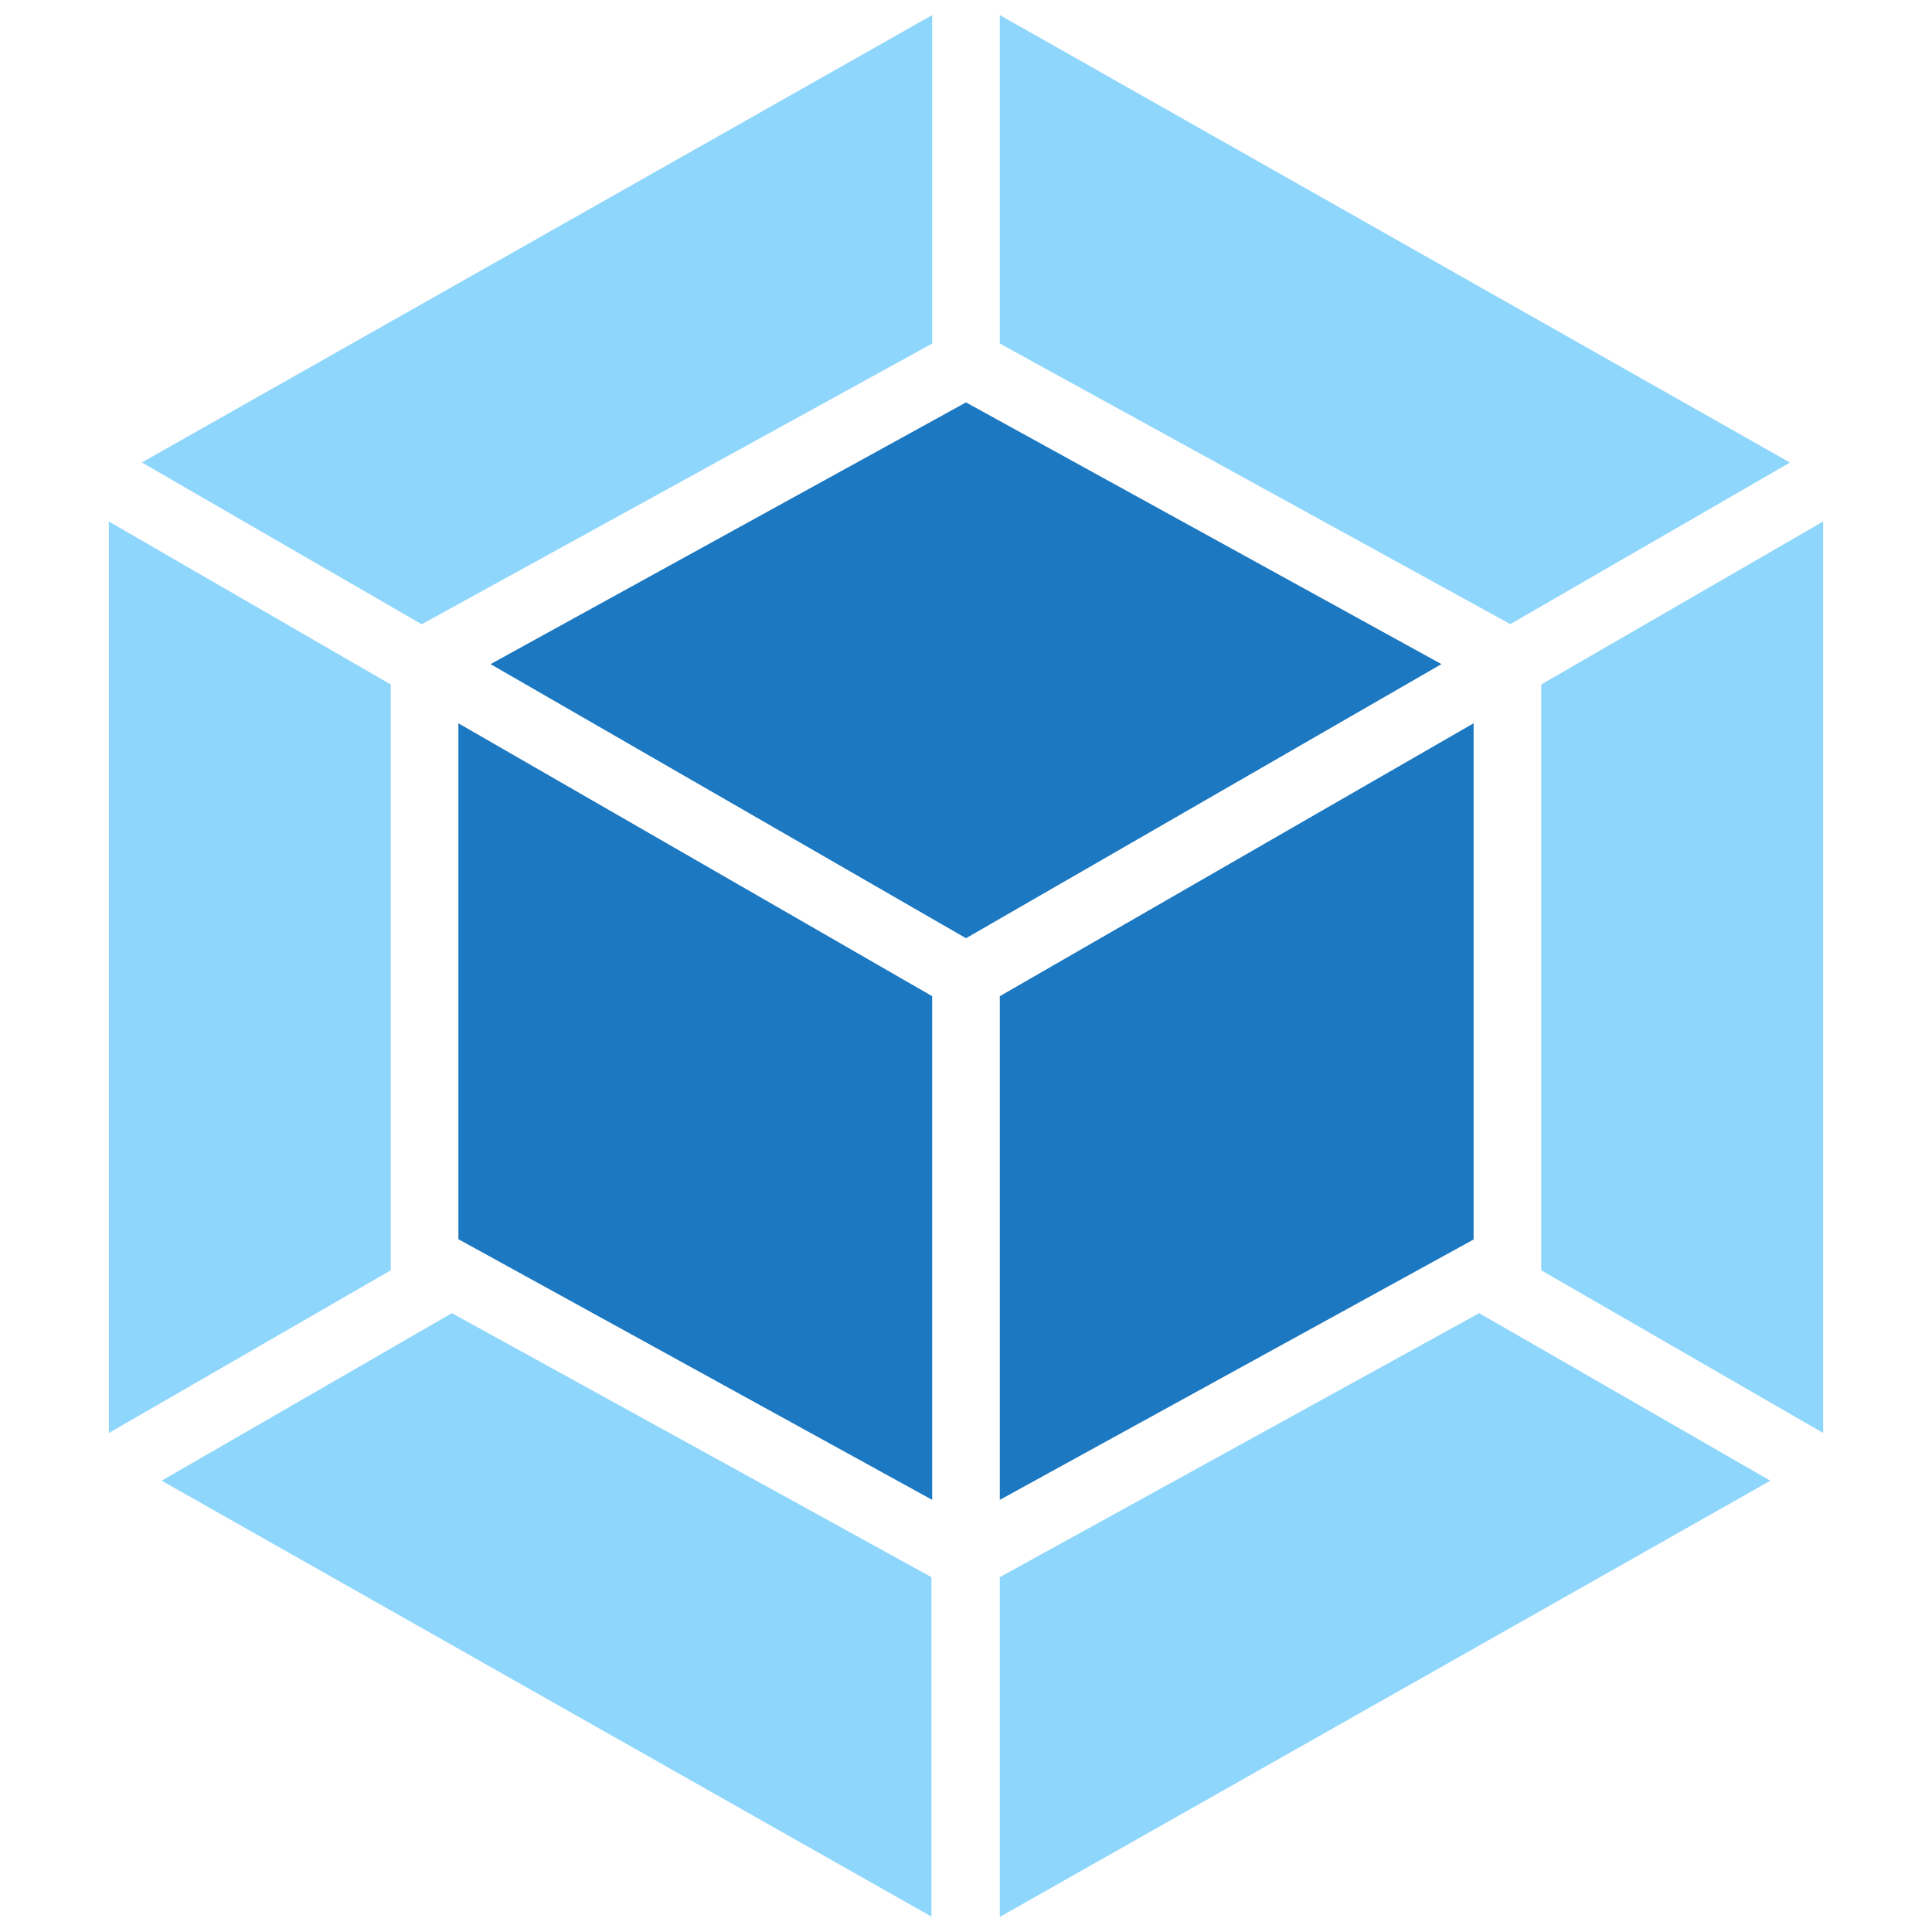
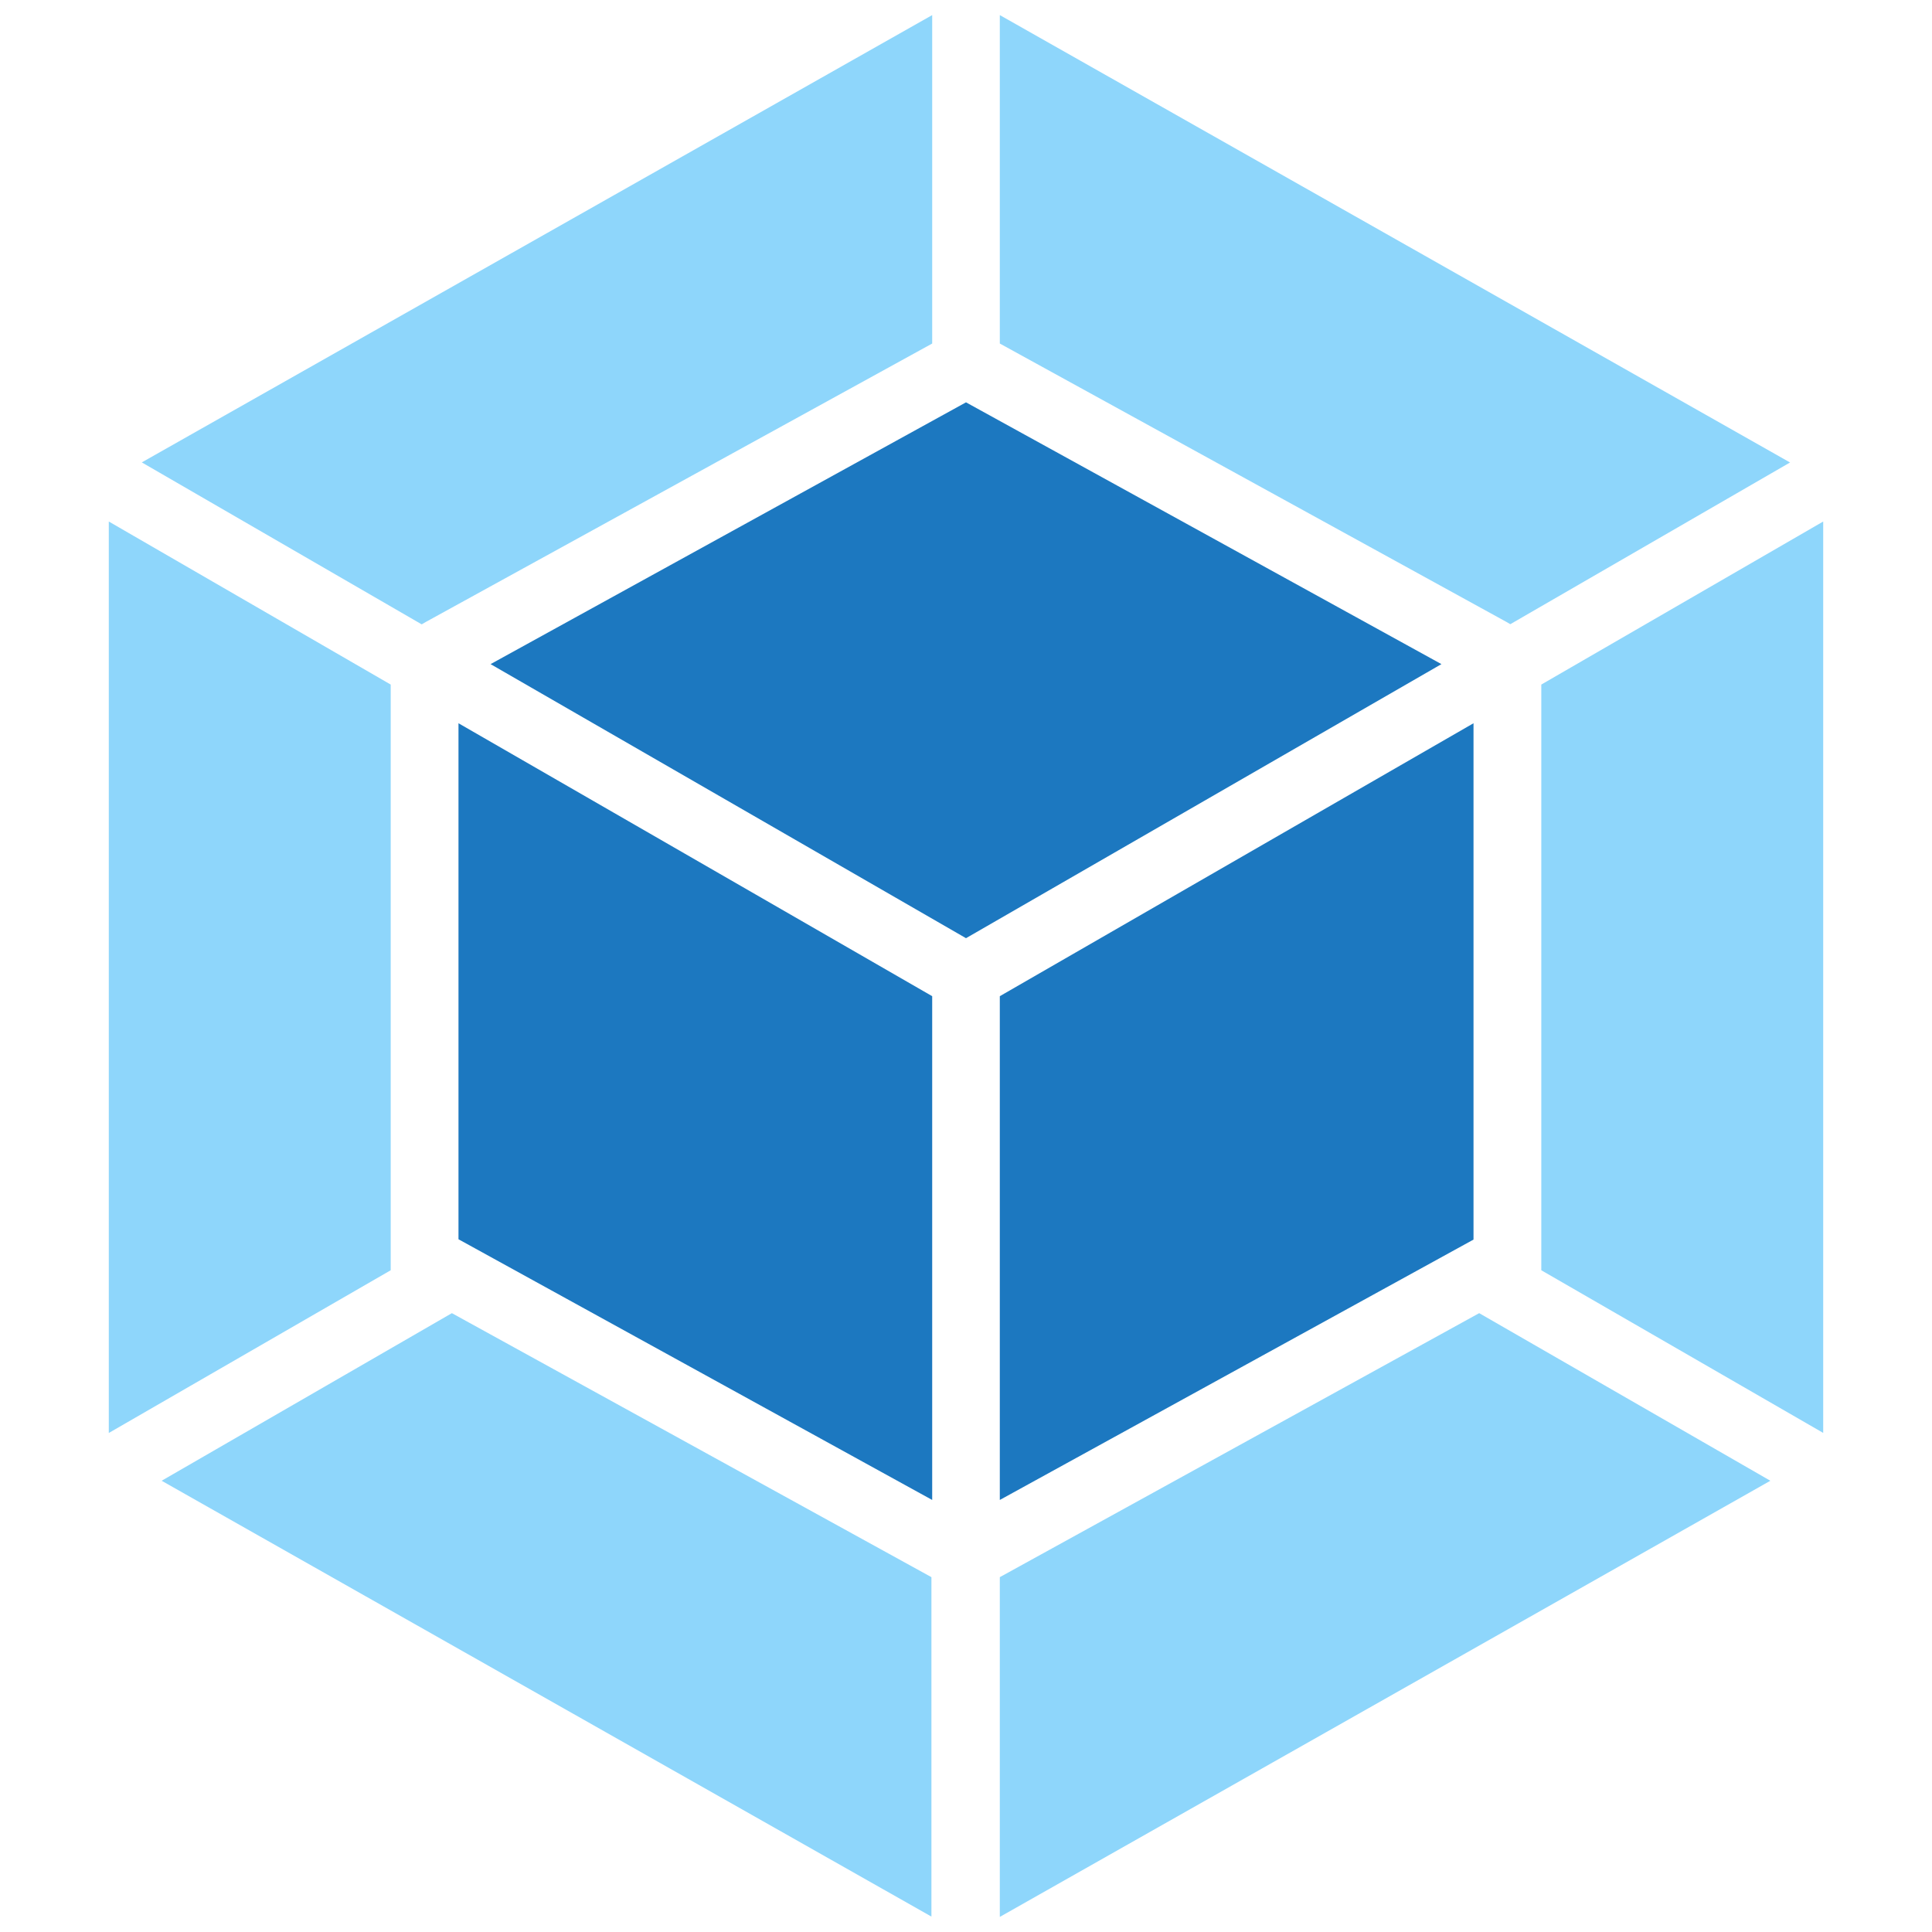
- <svg xmlns="http://www.w3.org/2000/svg" id="angularjs" viewBox="0 0 128 128">
-   <defs>
-     <style>.cls-1{fill:#8ed6fb;}.cls-2{fill:#1c78c0;}</style>
-   </defs>
-   <g id="original">
-     <path class="cls-1" d="M117.29,98.1,66.24,127V104.49L98,87,117.29,98.1Zm3.5-3.16V34.55L102.11,45.35V84.16l18.67,10.77ZM10.71,98.1l51,28.88V104.49L29.94,87Zm-3.5-3.16V34.55L25.89,45.35V84.16Zm2.19-64.3L61.76,1V22.76L28.21,41.21l-.27.15Zm109.18,0L66.24,1V22.76L99.79,41.2l.27.15,18.54-10.71Z" />
-     <path class="cls-2" d="M61.76,99.37,30.37,82.1V47.92L61.76,66Zm4.48,0L97.63,82.12V47.92L66.24,66ZM32.5,44,64,26.66,95.5,44,64,62.16,32.5,44Z" />
+ <svg xmlns="http://www.w3.org/2000/svg" width="48pt" height="48pt" viewBox="0 0 48 48" version="1.1">
+   <g id="surface1">
+     <path style=" stroke:none;fill-rule:nonzero;fill:rgb(55.686%,83.922%,98.431%);fill-opacity:1;" d="M 43.984 36.789 L 24.84 47.625 L 24.84 39.184 L 36.75 32.625 Z M 45.297 35.602 L 45.297 12.957 L 38.293 17.008 L 38.293 31.559 L 45.293 35.598 Z M 4.016 36.789 L 23.141 47.617 L 23.141 39.184 L 11.227 32.625 Z M 2.703 35.602 L 2.703 12.957 L 9.707 17.008 L 9.707 31.559 Z M 3.523 11.488 L 23.16 0.375 L 23.16 8.535 L 10.578 15.453 L 10.477 15.512 Z M 44.469 11.488 L 24.84 0.375 L 24.84 8.535 L 37.422 15.449 L 37.523 15.508 L 44.477 11.488 Z M 44.469 11.488 " />
+     <path style=" stroke:none;fill-rule:nonzero;fill:rgb(10.98%,47.059%,75.294%);fill-opacity:1;" d="M 23.16 37.266 L 11.391 30.789 L 11.391 17.969 L 23.16 24.75 Z M 24.84 37.266 L 36.609 30.797 L 36.609 17.969 L 24.84 24.75 Z M 12.188 16.5 L 24 9.996 L 35.812 16.5 L 24 23.309 Z M 12.188 16.5 " />
  </g>
</svg>
